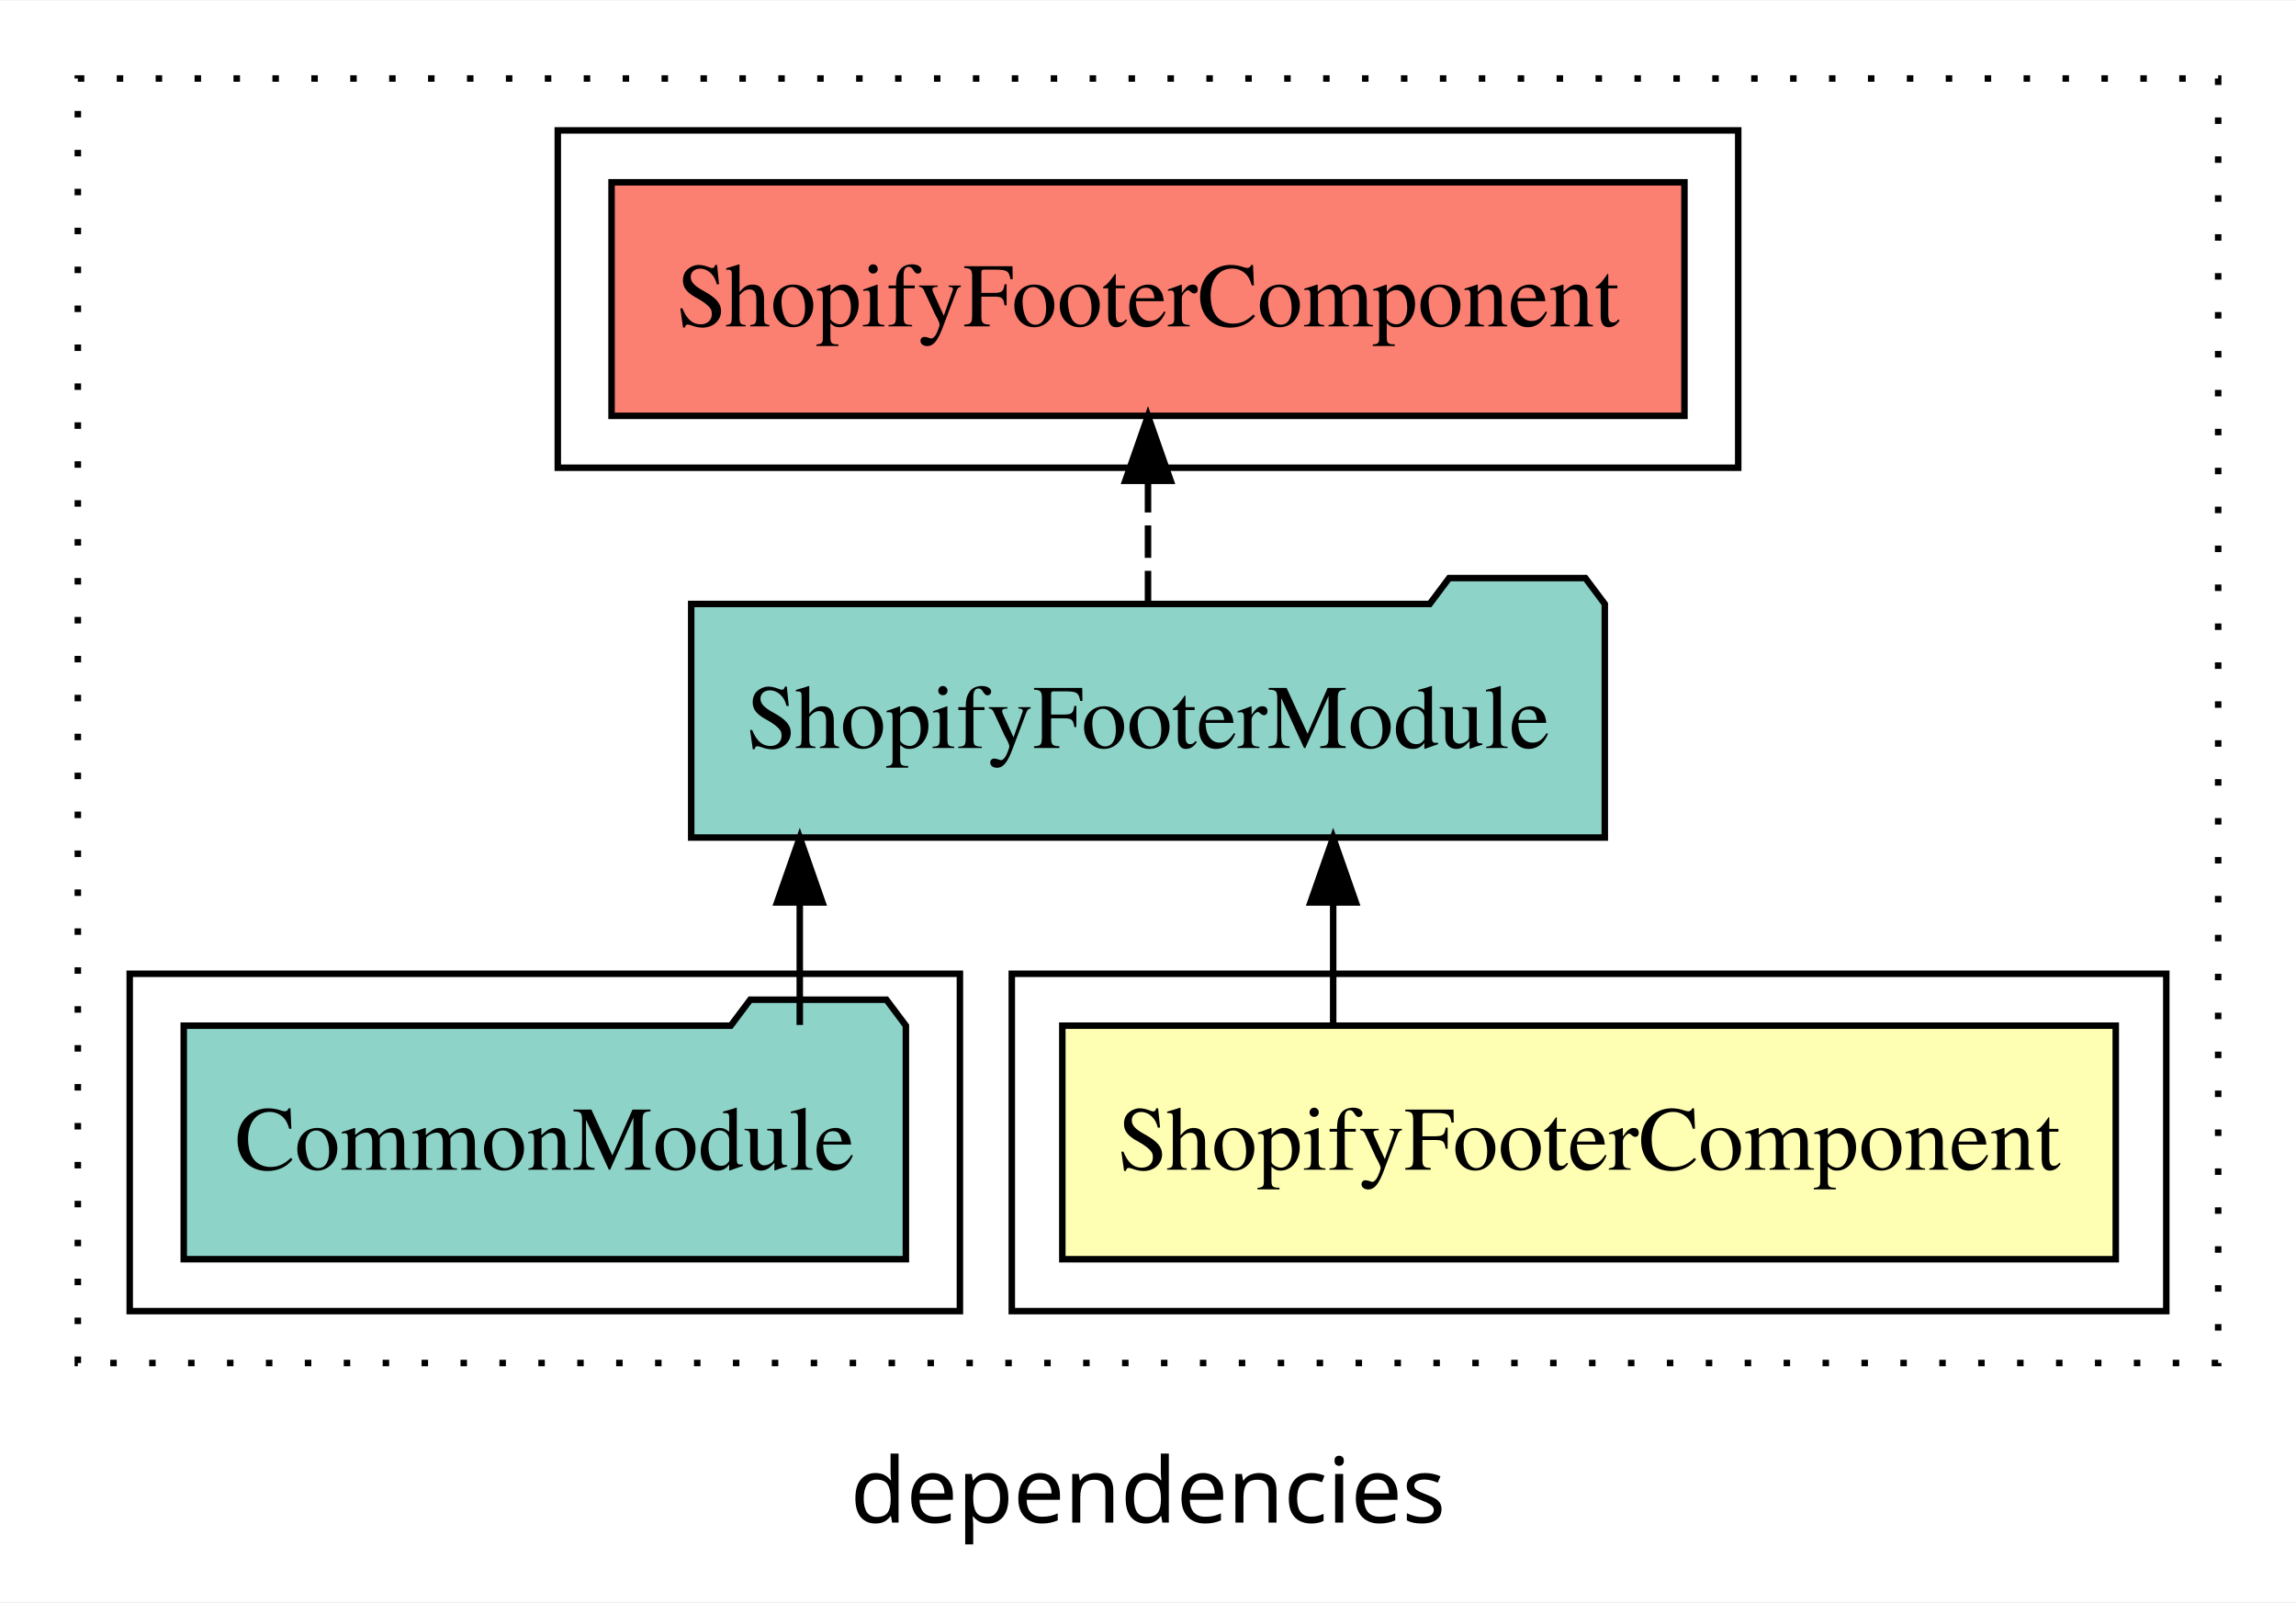
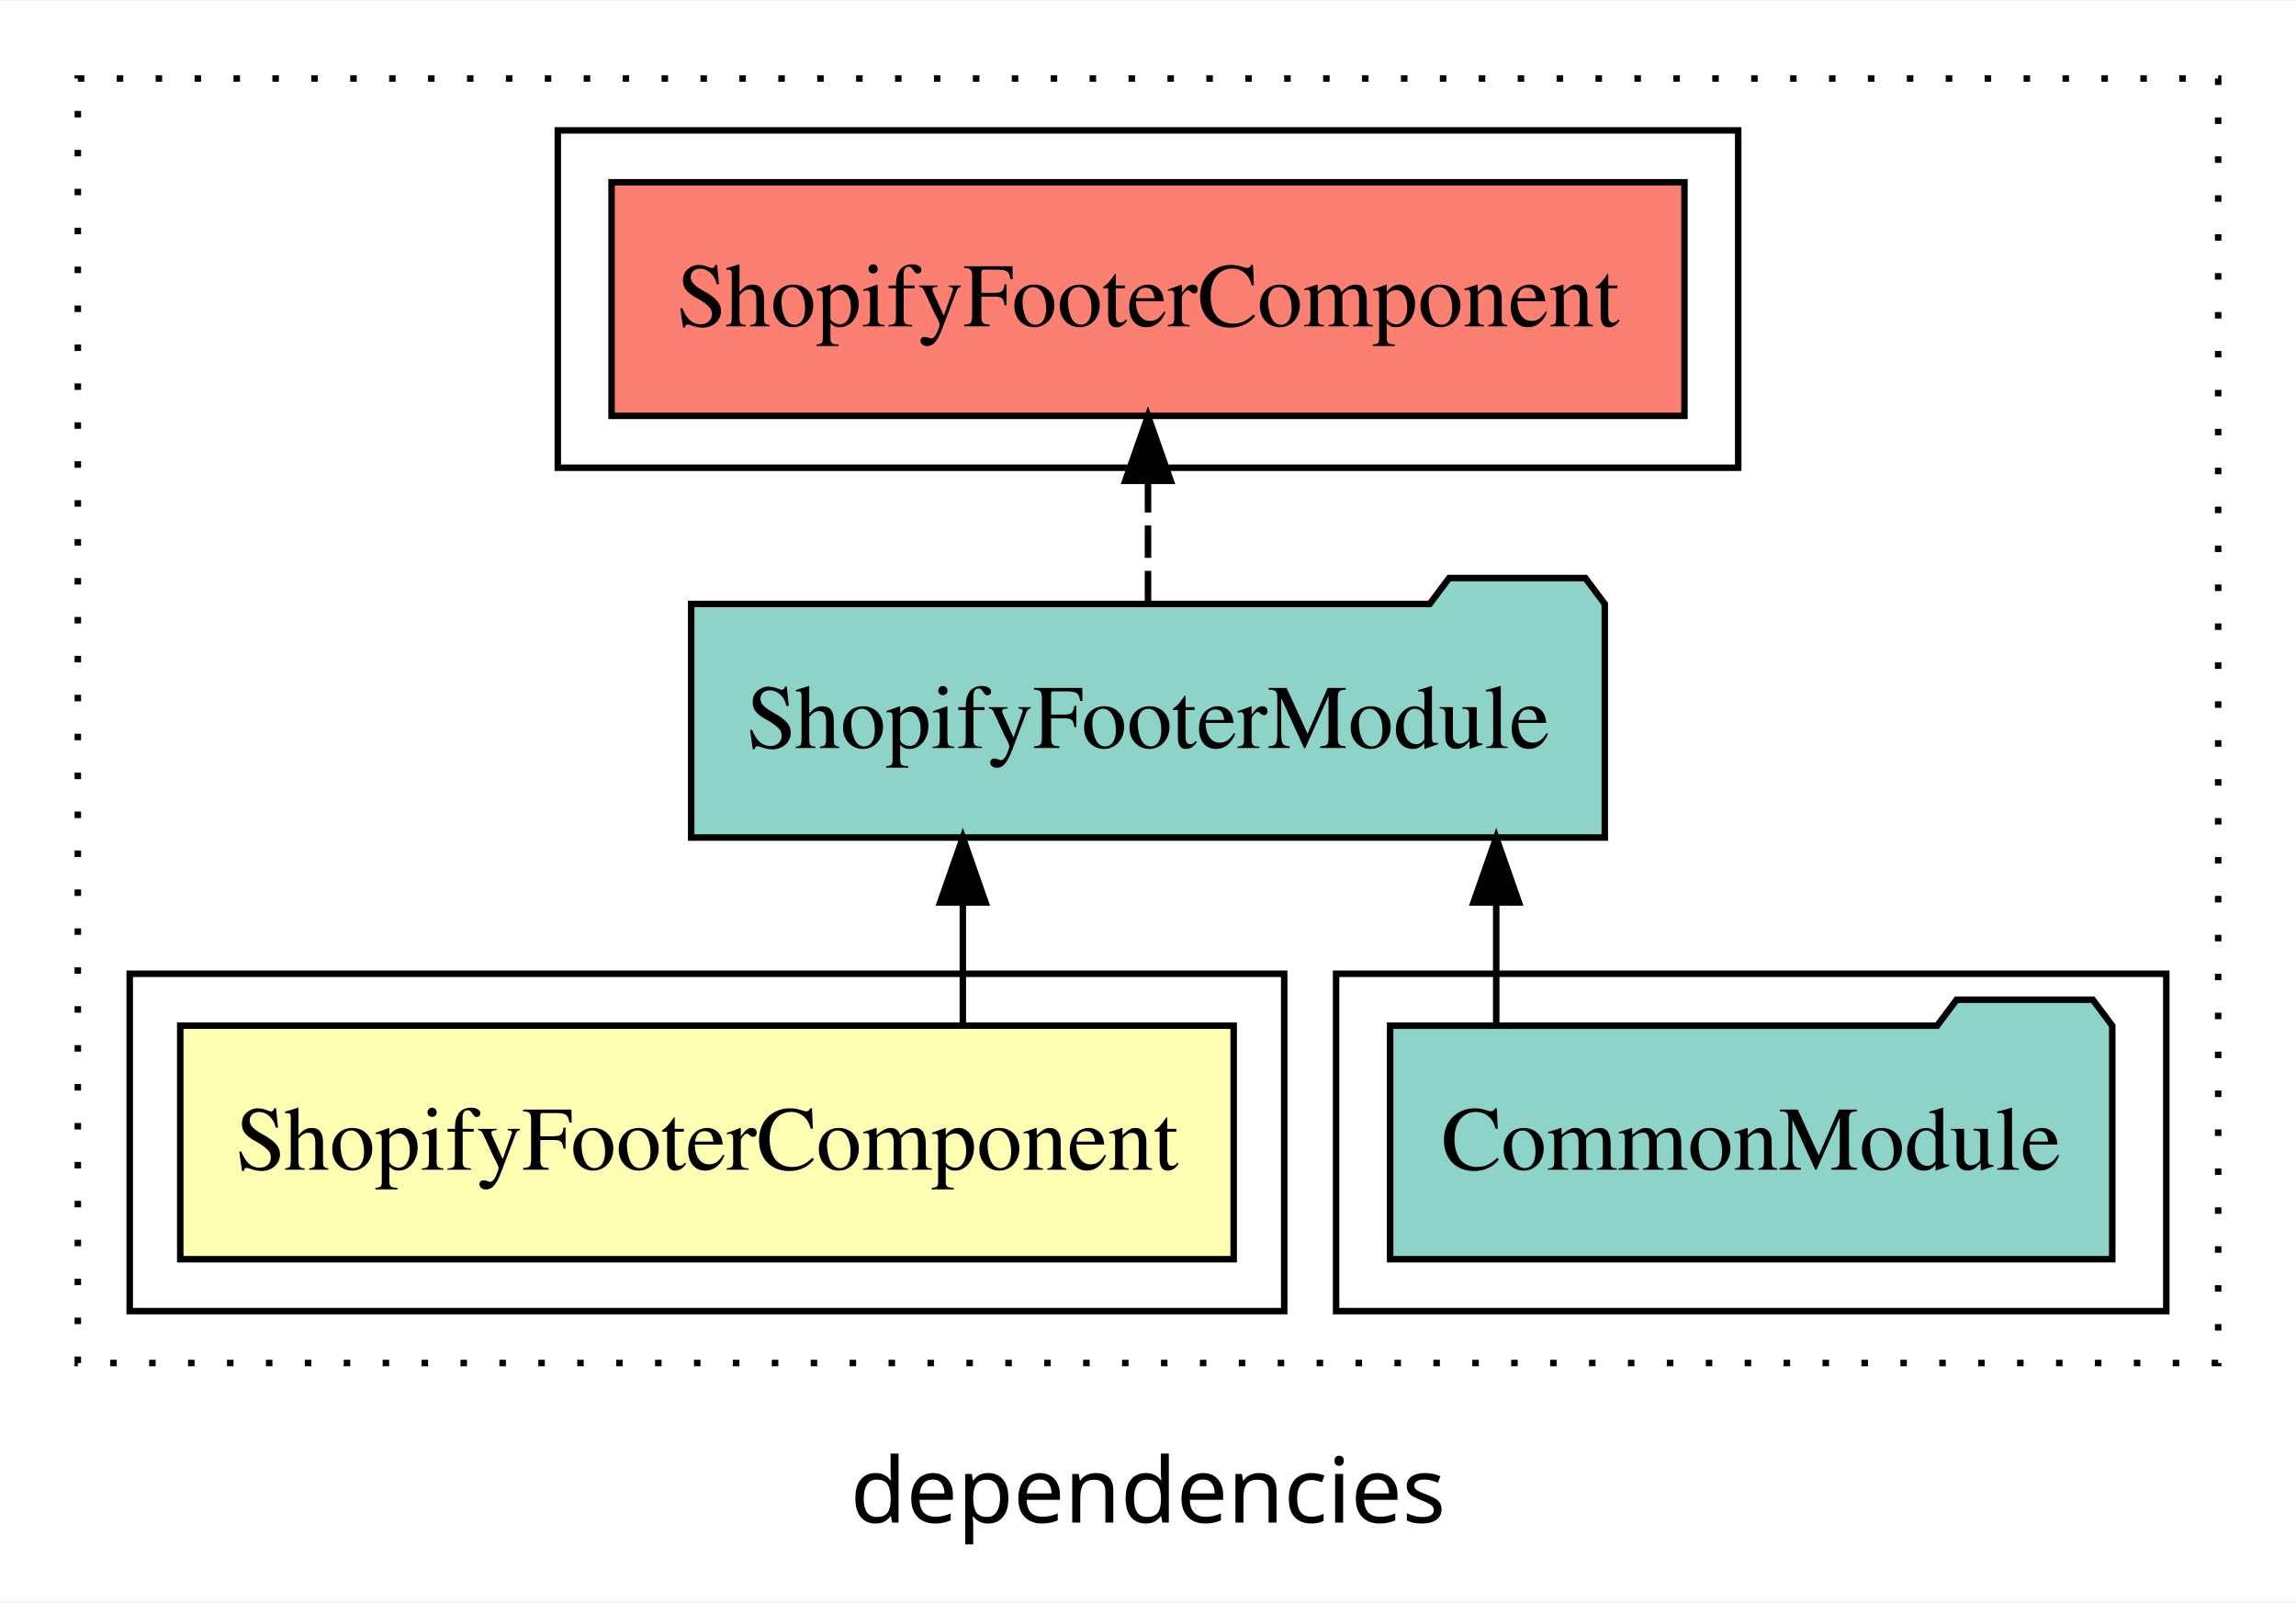
<svg xmlns="http://www.w3.org/2000/svg" width="354pt" height="247pt" viewBox="0.00 0.00 354.00 246.80">
  <g id="graph0" class="graph" transform="scale(1 1) rotate(0) translate(4 242.8)">
    <polygon fill="white" stroke="transparent" points="-4,4 -4,-242.8 350,-242.8 350,4 -4,4" />
    <text text-anchor="middle" x="173" y="-8.2" font-family="sans-serif" font-size="14.00">dependencies</text>
    <g id="clust1" class="cluster">
      <polygon fill="none" stroke="black" stroke-dasharray="1,5" points="8,-32.8 8,-230.8 338,-230.8 338,-32.8 8,-32.8" />
    </g>
+     <g id="clust4" class="cluster">
+       <polygon fill="none" stroke="black" points="202,-40.8 202,-92.8 330,-92.8 330,-40.8 202,-40.8" />
+     </g>
    <g id="clust2" class="cluster">
-       <polygon fill="none" stroke="black" points="152,-40.8 152,-92.8 330,-92.8 330,-40.8 152,-40.8" />
-     </g>
-     <g id="clust4" class="cluster">
-       <polygon fill="none" stroke="black" points="16,-40.8 16,-92.8 144,-92.8 144,-40.8 16,-40.8" />
+       <polygon fill="none" stroke="black" points="16,-40.8 16,-92.8 194,-92.8 194,-40.8 16,-40.8" />
    </g>
    <g id="clust5" class="cluster">
      <polygon fill="none" stroke="black" points="82,-170.8 82,-222.8 264,-222.8 264,-170.8 82,-170.8" />
    </g>
    <g id="node1" class="node">
-       <polygon fill="#ffffb3" stroke="black" points="322.21,-84.8 159.79,-84.8 159.79,-48.8 322.21,-48.8 322.21,-84.8" />
-       <text text-anchor="middle" x="241" y="-62.6" font-family="Times,serif" font-size="14.00">ShopifyFooterComponent</text>
+       <polygon fill="#ffffb3" stroke="black" points="186.21,-84.8 23.79,-84.8 23.79,-48.8 186.21,-48.8 186.21,-84.8" />
+       <text text-anchor="middle" x="105" y="-62.6" font-family="Times,serif" font-size="14.00">ShopifyFooterComponent</text>
    </g>
    <g id="node2" class="node">
      <polygon fill="#8dd3c7" stroke="black" points="243.43,-149.8 240.43,-153.8 219.43,-153.8 216.43,-149.8 102.57,-149.8 102.57,-113.8 243.43,-113.8 243.43,-149.8" />
      <text text-anchor="middle" x="173" y="-127.6" font-family="Times,serif" font-size="14.00">ShopifyFooterModule</text>
    </g>
    <g id="edge1" class="edge">
-       <path fill="none" stroke="black" d="M201.55,-84.91C201.55,-84.91 201.55,-103.79 201.55,-103.79" />
-       <polygon fill="black" stroke="black" points="198.05,-103.79 201.55,-113.79 205.05,-103.79 198.05,-103.79" />
+       <path fill="none" stroke="black" d="M144.45,-84.91C144.45,-84.91 144.45,-103.79 144.45,-103.79" />
+       <polygon fill="black" stroke="black" points="140.95,-103.79 144.45,-113.79 147.95,-103.79 140.95,-103.79" />
    </g>
    <g id="node4" class="node">
      <polygon fill="#fb8072" stroke="black" points="255.71,-214.8 90.29,-214.8 90.29,-178.8 255.71,-178.8 255.71,-214.8" />
      <text text-anchor="middle" x="173" y="-192.6" font-family="Times,serif" font-size="14.00">ShopifyFooterComponent </text>
    </g>
    <g id="edge3" class="edge">
      <path fill="none" stroke="black" stroke-dasharray="5,2" d="M173,-149.91C173,-149.91 173,-168.79 173,-168.79" />
      <polygon fill="black" stroke="black" points="169.5,-168.79 173,-178.79 176.5,-168.79 169.5,-168.79" />
    </g>
    <g id="node3" class="node">
-       <polygon fill="#8dd3c7" stroke="black" points="135.67,-84.8 132.67,-88.8 111.67,-88.8 108.67,-84.8 24.33,-84.8 24.33,-48.8 135.67,-48.8 135.67,-84.8" />
-       <text text-anchor="middle" x="80" y="-62.6" font-family="Times,serif" font-size="14.00">CommonModule</text>
+       <polygon fill="#8dd3c7" stroke="black" points="321.67,-84.8 318.67,-88.8 297.67,-88.8 294.67,-84.8 210.33,-84.8 210.33,-48.8 321.67,-48.8 321.67,-84.8" />
+       <text text-anchor="middle" x="266" y="-62.6" font-family="Times,serif" font-size="14.00">CommonModule</text>
    </g>
    <g id="edge2" class="edge">
-       <path fill="none" stroke="black" d="M119.31,-84.91C119.31,-84.91 119.31,-103.79 119.31,-103.79" />
-       <polygon fill="black" stroke="black" points="115.81,-103.79 119.31,-113.79 122.81,-103.79 115.81,-103.79" />
+       <path fill="none" stroke="black" d="M226.69,-84.91C226.69,-84.91 226.69,-103.79 226.69,-103.79" />
+       <polygon fill="black" stroke="black" points="223.19,-103.79 226.69,-113.79 230.19,-103.79 223.19,-103.79" />
    </g>
  </g>
</svg>
